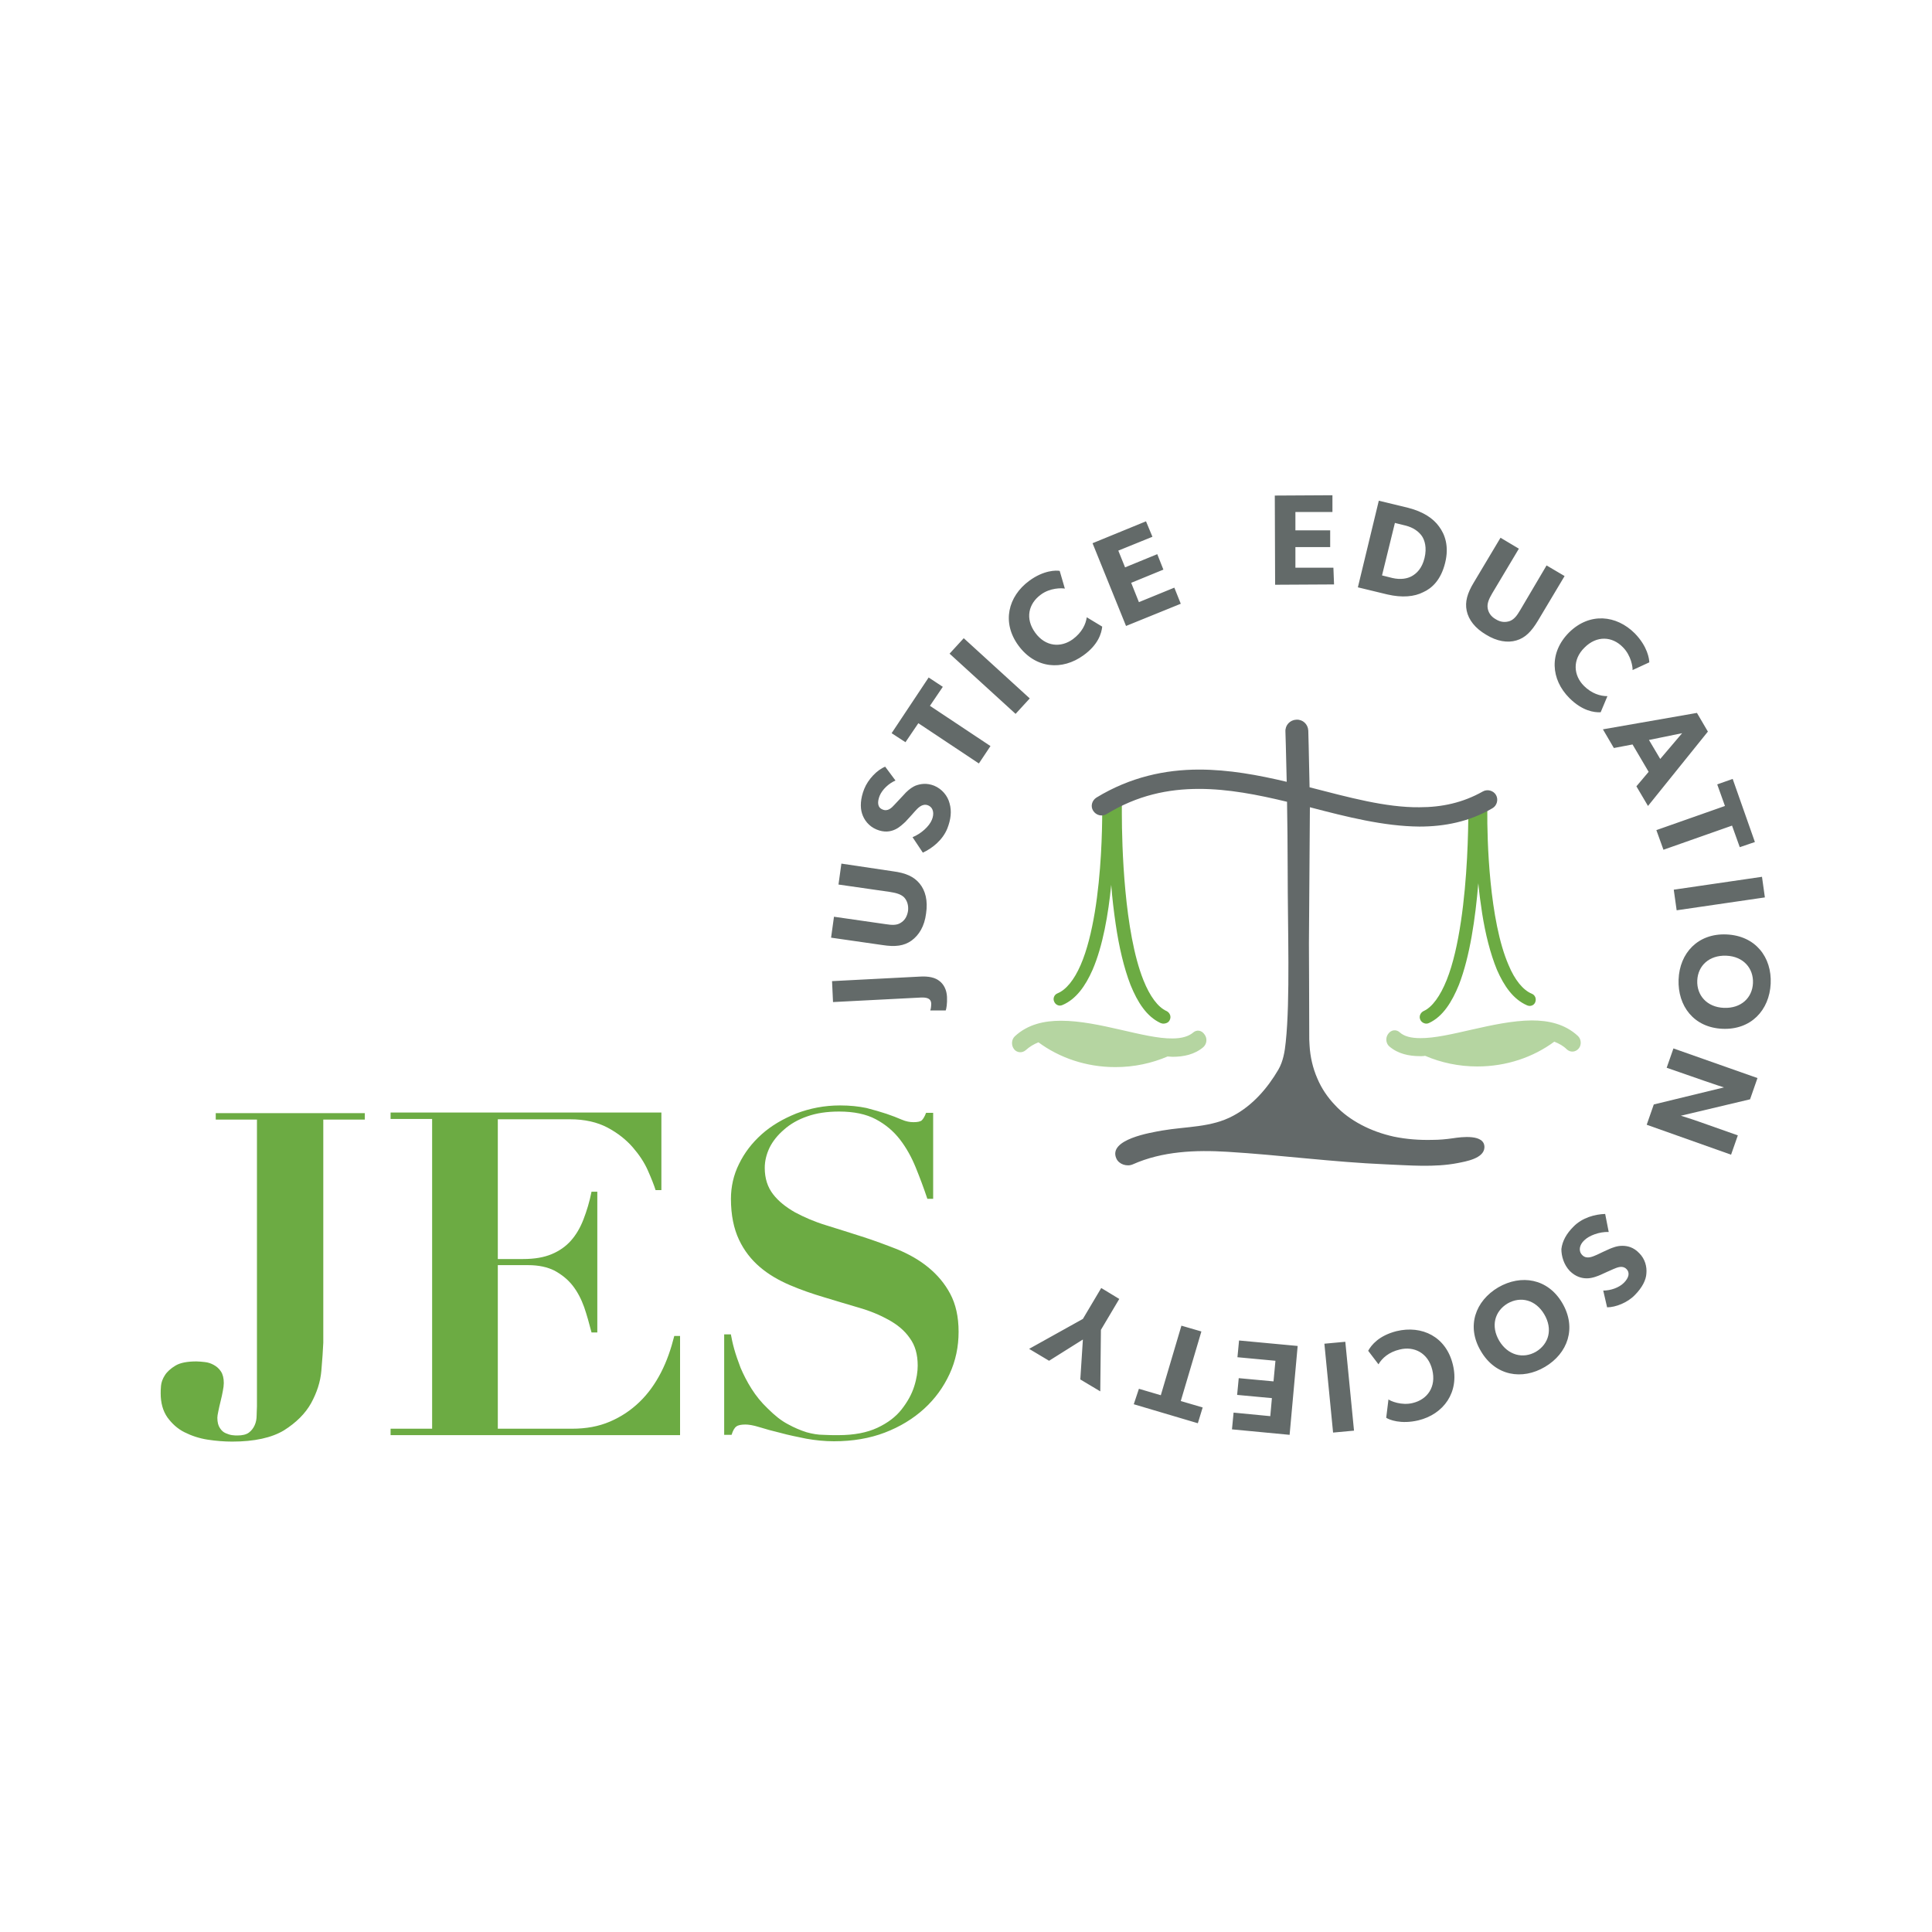
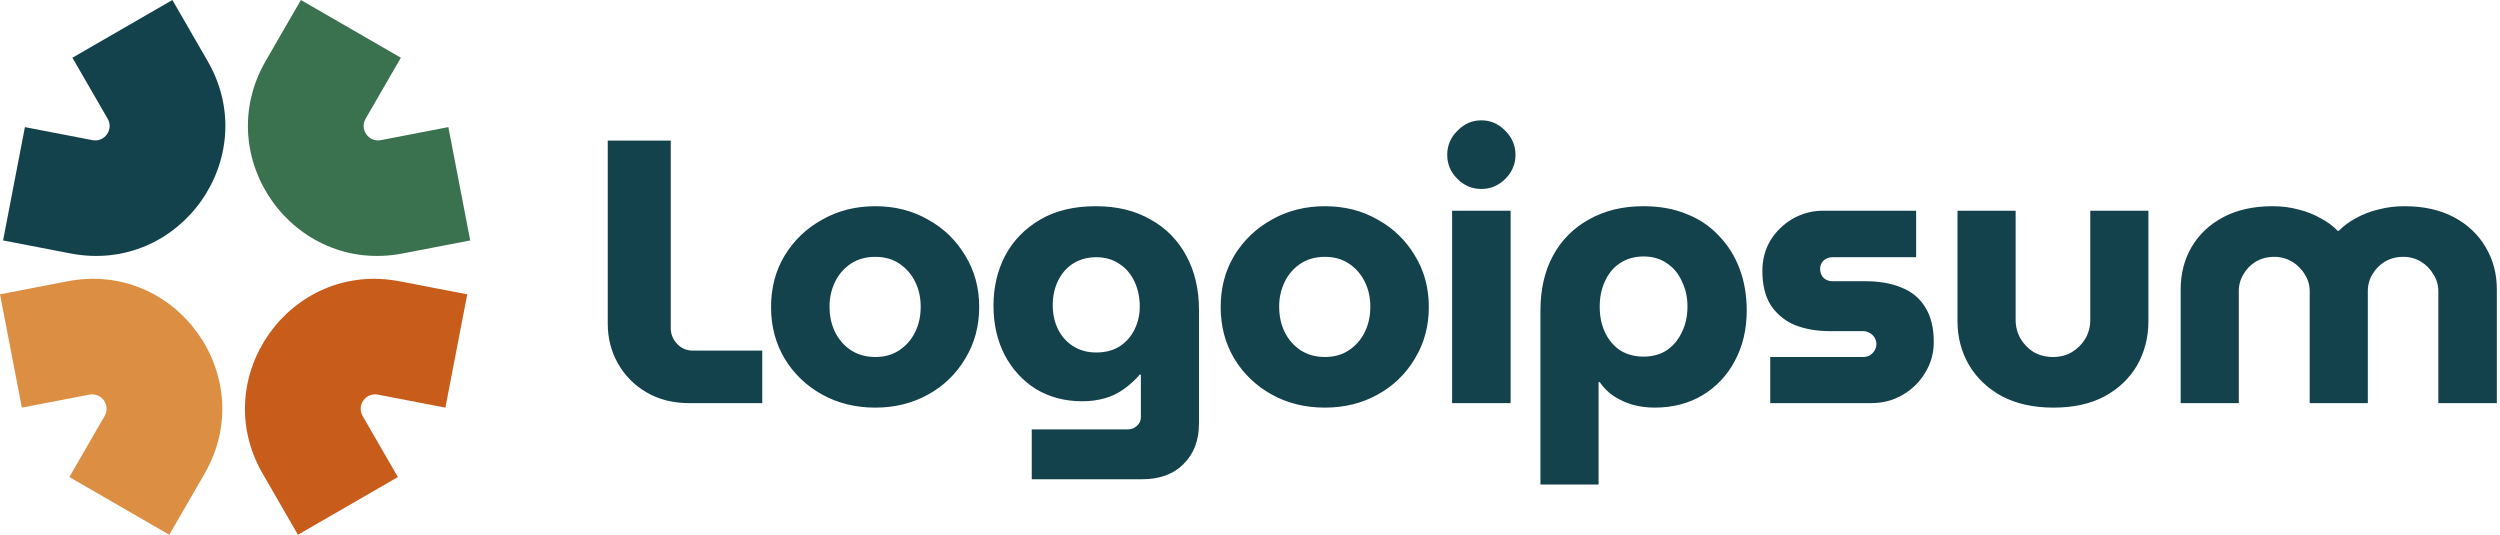
- <svg xmlns="http://www.w3.org/2000/svg" version="1.1" id="prefix__Layer_1" x="0" y="0" viewBox="0 0 600 600" xml:space="preserve">
-   <style>.prefix__st0{fill:#6cab43}</style>
-   <path class="prefix__st0" d="M363.3 316.7c.5-1 0-2.2-1-2.7-2.7-1.2-5.2-4.6-7.2-9.6-6-15-6.7-41.9-6.7-51.8v-3.8c0-1.1-.9-2.1-2-2.1-.5 0-.8.2-1.2.4-.3-.2-.6-.4-1-.4-1.1 0-1.9.9-1.9 2v3.5c0 6-.3 19-2.3 31.1-1 6-2.4 11.8-4.4 16.4-2 4.6-4.5 7.7-7.2 8.8-1 .4-1.5 1.6-1 2.6.3.7 1 1.2 1.8 1.2.3 0 .5-.1.8-.2 4.2-1.8 7.1-5.9 9.3-10.9 3.2-7.4 4.9-17.3 5.8-26.4.3 4 .8 8.2 1.4 12.3 1 6.8 2.5 13.4 4.6 18.8 2.2 5.4 5 9.8 9.3 11.8.3.1.6.2.8.2 1 0 1.8-.4 2.1-1.2m112.4-8.1c-2.7-1.1-5.3-4.3-7.2-8.9-6-13.8-6.7-38.9-6.6-48.1v-3.5c0-.5-1-.2-1.9.5v-.6s-4 1.5-4 3.9c0 6.6-.3 21-2.3 34.3-1 6.7-2.4 13.1-4.4 18.1-2 5-4.5 8.5-7.2 9.7-1 .5-1.5 1.7-1 2.7.3.7 1.1 1.2 1.9 1.2.3 0 .6-.1.8-.2 4.3-2 7.1-6.5 9.3-11.9 3.4-8.8 5.1-20.7 6-31.5.3 3.1.7 6.2 1.2 9.4 1 6.3 2.5 12.4 4.6 17.5 2.2 5 5 9.1 9.3 11 .3.1.5.2.8.2.8 0 1.5-.4 1.8-1.2.4-1.1-.1-2.2-1.1-2.6" />
-   <path d="M490 321.7c-4-3.7-9.1-4.8-14.3-4.8-11.9.1-25.8 5.6-34.6 5.5-3 0-5.1-.6-6.4-1.8-1.1-1-2.7-.8-3.6.5-.9 1.2-.7 3 .4 3.9 2.7 2.3 6.1 3 9.6 3 .5 0 1 0 1.5-.1 4.9 2.1 10.4 3.3 16.2 3.3 9.1 0 17.4-2.9 23.9-7.7 1.5.6 2.8 1.3 3.9 2.4 1.1 1 2.7.9 3.7-.3.9-1.1.8-2.9-.3-3.9m-119.5-1c-1.3 1.1-3.4 1.8-6.4 1.8-8.8.1-22.7-5.5-34.6-5.5-5.2 0-10.3 1.1-14.3 4.8-1.1 1-1.2 2.8-.3 4 .9 1.2 2.6 1.3 3.7.3s2.4-1.8 3.9-2.4c6.5 4.8 14.8 7.7 23.9 7.7 5.8 0 11.3-1.2 16.2-3.3.5 0 1 .1 1.5.1 3.5 0 6.9-.7 9.6-3 1.1-1 1.3-2.7.4-3.9-.9-1.4-2.5-1.6-3.6-.6" fill="#b5d5a1" />
-   <path class="prefix__st0" d="M227 414.5c.2 1.1.5 2.6 1 4.4.5 1.8 1.2 3.8 2 5.9.9 2.1 2 4.3 3.4 6.5s3 4.2 5 6.1c2.2 2.2 4.2 3.8 6.3 4.9 2 1.1 3.9 1.9 5.8 2.5 1.8.5 3.6.8 5.2.8 1.6.1 3.2.1 4.6.1 5 0 9-.8 12.2-2.3 3.2-1.5 5.7-3.4 7.5-5.7 1.8-2.3 3.1-4.6 3.9-7.1.8-2.5 1.1-4.7 1.1-6.5 0-3.5-.8-6.3-2.5-8.6-1.6-2.3-3.8-4.1-6.5-5.6s-5.8-2.8-9.3-3.8c-3.5-1-7-2.1-10.7-3.2-3.7-1.1-7.2-2.3-10.7-3.8-3.5-1.5-6.6-3.3-9.3-5.6-2.7-2.3-4.9-5.1-6.5-8.5-1.6-3.4-2.5-7.6-2.5-12.7 0-3.7.8-7.4 2.5-10.8 1.7-3.5 4-6.5 7-9.2 3-2.7 6.6-4.8 10.8-6.5 4.2-1.6 8.7-2.5 13.6-2.5 3.1 0 5.8.3 8.2.8 2.3.6 4.4 1.2 6.2 1.8 1.8.6 3.3 1.2 4.7 1.8 1.4.6 2.6.8 3.7.8 1.3 0 2.2-.2 2.6-.6s.9-1.2 1.3-2.3h2.2v26.7H288c-1.1-3.3-2.3-6.5-3.6-9.7-1.3-3.2-2.9-6.1-4.9-8.7-2-2.6-4.5-4.7-7.5-6.3-3-1.6-6.8-2.4-11.4-2.4-3.8 0-7.1.5-9.9 1.5-2.9 1-5.3 2.4-7.2 4.1-2 1.7-3.5 3.6-4.5 5.6-1 2.1-1.5 4.2-1.5 6.3 0 3.3.9 6 2.6 8.2 1.7 2.2 4 4 6.8 5.6 2.8 1.5 6 2.9 9.6 4 3.6 1.1 7.3 2.3 11.1 3.5 3.8 1.2 7.5 2.6 11.1 4 3.6 1.5 6.8 3.3 9.6 5.6s5.1 5 6.8 8.2c1.7 3.2 2.6 7.1 2.6 11.8 0 4.6-.9 9-2.8 13.1s-4.5 7.7-7.9 10.8c-3.4 3.1-7.5 5.6-12.2 7.4-4.7 1.8-10 2.7-15.8 2.7-2.9 0-5.8-.3-8.6-.8-2.9-.6-5.5-1.1-8-1.8-2.5-.6-4.7-1.2-6.6-1.8-1.9-.6-3.4-.8-4.3-.8-1.3 0-2.3.2-2.8.6-.6.4-1.1 1.3-1.5 2.6h-2.3v-31.2h2.1zm-21.6-69v24.1h-1.8c-.5-1.6-1.3-3.6-2.4-6.1-1.1-2.5-2.7-4.9-4.7-7.2s-4.6-4.4-7.8-6.1c-3.2-1.7-7.1-2.6-11.7-2.6h-22.4V391h7.9c3.5 0 6.4-.5 8.8-1.5 2.4-1 4.4-2.4 6-4.2 1.6-1.8 2.9-4 3.9-6.6 1-2.6 1.9-5.5 2.5-8.6h1.8v43.7h-1.8c-.7-2.7-1.4-5.3-2.3-7.9-.9-2.5-2.1-4.8-3.6-6.7-1.5-1.9-3.4-3.4-5.6-4.6-2.2-1.1-4.9-1.7-8.2-1.7h-9.4v50.8h23.1c4.3 0 8.2-.7 11.7-2.2 3.5-1.5 6.5-3.5 9.2-6.1 2.7-2.6 4.9-5.7 6.7-9.2 1.8-3.5 3.1-7.3 4.1-11.3h1.8v30.8h-89.9v-2h12.9v-96.2h-12.9v-2h84.1zM99.8 425.7c-.3 3.5-1.4 6.8-3.2 10.1-1.8 3.2-4.6 6-8.4 8.4-3.8 2.3-9.2 3.5-16.1 3.5-2.4 0-5-.2-7.6-.6-2.6-.4-5-1.2-7.2-2.3-2.2-1.1-3.9-2.7-5.3-4.6-1.4-2-2.1-4.5-2.1-7.5 0-.5 0-1.2.1-2.3.1-1.1.5-2.2 1.2-3.3.7-1.1 1.8-2.1 3.3-3 1.5-.9 3.7-1.3 6.5-1.3.8 0 1.6.1 2.6.2s1.9.4 2.8.9c.9.5 1.6 1.1 2.2 2 .6.9.9 2.1.9 3.6 0 .7-.1 1.5-.3 2.5-.2 1-.4 2.1-.7 3.2-.3 1.1-.5 2.2-.7 3.1-.2.9-.3 1.6-.3 2 0 1.4.3 2.5.8 3.2.5.8 1.1 1.3 1.8 1.6.7.3 1.3.5 2 .6.7.1 1.2.1 1.6.1 1.6 0 2.8-.3 3.6-.9s1.4-1.4 1.8-2.3c.4-.9.6-1.9.6-3s.1-2 .1-2.9v-89H67v-2h46.3v2h-12.9V417c-.1 2.3-.3 5.2-.6 8.7" />
-   <path d="M325.8 422.6l10.5-6.6-.8 12.4 6.2 3.7.2-19.1 5.7-9.6-5.6-3.4-5.7 9.6-16.7 9.3 6.2 3.7zm26.3 13.5L372 442l1.5-4.9-6.8-2 6.4-21.6-6.2-1.8-6.4 21.6-6.8-2-1.6 4.8zm32.2-14.6l11.8 1.1-.6 6.4-10.8-1-.5 5.2 10.8 1-.5 5.6-11.4-1.1-.5 5.2 17.9 1.7L403 418l-18.2-1.7-.5 5.2zm29.7 23.4l6.5-.6-2.7-27.6-6.5.6 2.7 27.6zm14.1-21.2c1.1-1.9 3.2-3.8 6.6-4.6 4.4-1.1 8.8 1 10.1 6.3 1.3 5.3-1.5 9.2-6 10.3-3.5.9-7-.6-7.6-1.1l-.7 5.7c.9.6 4.5 2.1 10 .8 7.8-1.9 12.8-8.7 10.7-17.3-2.1-8.7-9.6-12.3-17.5-10.4-5.5 1.4-7.8 4.3-8.8 6.1l3.2 4.2zm37.5-7.3c-2.7-4.6-1.4-9.2 2.6-11.6 4-2.3 8.7-1.2 11.4 3.4 2.7 4.6 1.4 9.2-2.6 11.6-4 2.3-8.7 1.1-11.4-3.4m-5.7 3.2c4.5 7.7 12.8 9.1 19.9 4.9 7.1-4.2 9.9-12.1 5.4-19.8-4.5-7.7-12.8-9-19.9-4.9-7.1 4.2-10 12.1-5.4 19.8m27.6-24.9c1.8 1.8 3.7 2.3 5.3 2.3 1.8 0 3.6-.8 4.3-1.1.9-.4 2.8-1.3 4-1.8 1.2-.5 2.8-1.2 4 0 1.2 1.2.7 2.8-.8 4.3s-4.1 2.4-6.4 2.4l1.2 5.2c2.7 0 6.4-1.5 8.6-3.8 2.3-2.3 3.5-4.7 3.6-6.7.2-2.1-.4-4.5-2.2-6.3-1.8-1.9-3.7-2.3-5.3-2.3-1.7 0-3 .6-3.8.9-.9.4-2.9 1.3-4.1 1.9-1.2.5-3.1 1.5-4.5.1-1.3-1.3-.9-3.2.6-4.6 1.5-1.5 4.7-2.7 7.6-2.6l-1.1-5.6c-3.1.1-7.1 1.1-9.9 4-2.1 2.1-3.4 4.4-3.7 6.9 0 2.3.8 4.9 2.6 6.8m50.1-36.1l2.1-6-11.9-4.2c-2.8-1-5.8-1.9-5.8-1.9l21.5-5.1 2.3-6.6-26.1-9.2-2.1 6 11.8 4.1c2.8 1 6 2 6 2l-21.8 5.3-2.2 6.3 26.2 9.3zm-2.2-45.6c-5.3-.2-8.5-3.9-8.3-8.5.2-4.6 3.7-7.9 9-7.7 5.3.2 8.5 3.9 8.3 8.5-.2 4.6-3.7 7.9-9 7.7m-.5 6.5c8.9.4 14.6-5.8 15-14 .4-8.2-4.7-14.9-13.7-15.3-8.9-.4-14.6 5.8-14.9 14-.3 8.2 4.7 14.9 13.6 15.3m13.2-40.8l-.9-6.4-27.4 4 .9 6.4 27.4-4zm-3.1-17.2l-6.9-19.6-4.8 1.7 2.4 6.7-21.3 7.5 2.2 6.1 21.3-7.5 2.4 6.7 4.7-1.6zm-32.9-31.7l10.3-2.1-6.8 8-3.5-5.9zm18.3-2.6l-3.4-5.8-29.2 5.1 3.4 5.8 5.8-1.1 5 8.5-3.8 4.5 3.6 6.1 18.6-23.1zm-31.2-11c-2.2 0-4.9-.8-7.3-3.2-3.2-3.2-3.7-8.1.2-11.9 3.8-3.8 8.6-3.5 11.9-.1 2.6 2.6 3.1 6.3 3 7.1l5.2-2.4c0-1-.5-4.9-4.5-9-5.7-5.7-14-6.6-20.4-.3-6.3 6.3-5.7 14.6.1 20.4 4 4 7.7 4.5 9.7 4.4l2.1-5zm-13.3-37.3l-5.6-3.3-8.2 13.9c-1 1.7-1.9 2.9-3.3 3.4-1.3.4-2.7.4-4.3-.6-1.6-.9-2.3-2.2-2.5-3.5-.2-1.4.4-2.8 1.4-4.5l8.3-13.9-5.7-3.4-8.3 13.9c-2 3.3-2.8 6-2.2 8.8.6 2.8 2.6 5.4 6 7.4 3.4 2.1 6.7 2.6 9.4 1.8 2.8-.8 4.7-2.8 6.7-6.1l8.3-13.9zm-43.5-5.6c-.8 3.3-2.5 4.8-3.9 5.6-1.4.8-3.5 1.2-6.1.6l-3.2-.8 4-16.3 3.2.8c2.6.6 4.3 2 5.2 3.3.8 1.2 1.6 3.5.8 6.8m6.4 1.5c1.3-5.2-.1-8.9-1.9-11.3-1.8-2.5-4.9-4.6-9.6-5.8l-9.1-2.2-6.5 26.9 9.1 2.2c4.7 1.1 8.5.7 11.2-.7 2.7-1.2 5.5-3.8 6.8-9.1m-34.7 1.5h-11.8v-6.4h10.8v-5.2h-10.8V159h11.5v-5.2l-17.9.1.1 27.7 18.3-.1-.2-5.2zm-49.4 6.2l-11 4.5-2.4-6 10-4.1-1.9-4.8-10 4.1-2.1-5.2 10.6-4.3-2-4.8-16.6 6.8 10.4 25.7 17-6.9-2-5zm-27.2 9.2c-.3 2.2-1.5 4.7-4.3 6.8-3.7 2.7-8.5 2.4-11.7-2-3.2-4.4-2.1-9 1.7-11.8 2.9-2.2 6.6-2.1 7.5-1.9l-1.6-5.5c-1-.2-4.9-.3-9.5 3.1-6.5 4.8-8.6 12.9-3.3 20.1 5.3 7.2 13.6 7.8 20.2 3 4.6-3.3 5.6-6.9 5.8-8.9l-4.8-2.9zm-38.2 6.5l-4.4 4.8 20.5 18.7 4.4-4.8-20.5-18.7zm-10.9 12.2l-11.5 17.3 4.3 2.8 4-5.9 18.8 12.5 3.6-5.4-18.8-12.5 4-5.9-4.4-2.9zm1.7 33.6c-2.3-.9-4.2-.6-5.8 0-1.6.7-3 2.1-3.5 2.7-.7.7-2.1 2.3-3 3.2-.9 1-2.1 2.2-3.7 1.5-1.6-.6-1.7-2.3-.9-4.3.8-1.9 2.8-3.8 4.9-4.7l-3.2-4.3c-2.5 1-5.3 3.9-6.5 6.9-1.2 3-1.3 5.7-.7 7.6.6 2 2.1 4 4.5 5s4.3.7 5.8 0 2.5-1.8 3.1-2.3c.7-.7 2.2-2.4 3-3.3.9-1 2.3-2.6 4.1-1.9 1.7.7 2 2.6 1.2 4.5-.8 2-3.3 4.3-6 5.4l3.2 4.8c2.8-1.3 6.1-3.8 7.6-7.5 1.1-2.8 1.4-5.4.7-7.8-.6-2.4-2.4-4.5-4.8-5.5m-28.8 24.2l-.9 6.5 16 2.3c1.9.3 3.4.7 4.4 1.7.9 1 1.4 2.4 1.2 4.2-.3 1.8-1.1 3-2.3 3.7-1.2.8-2.8.7-4.7.4l-16-2.3-.9 6.5 16 2.3c3.9.6 6.6.3 9-1.4 2.3-1.7 4-4.4 4.5-8.4.6-4-.2-7.1-2-9.3-1.8-2.2-4.4-3.3-8.2-3.8l-16.1-2.4zm-2.9 36.5l.3 6.5 27.2-1.4c2-.1 3.2.3 3.3 1.8 0 .9-.1 1.7-.3 2.2h4.8c.2-.4.5-2.2.4-4.2-.1-2.2-1-3.9-2.3-4.9-1.3-1.1-3.4-1.6-6.3-1.4l-27.1 1.4z" fill="#636a69" />
-   <path d="M406.8 250.7c11.5 3 22.9 5.9 34 6 7.8 0 15.5-1.5 22.7-5.7 1.4-.8 1.9-2.7 1.1-4.1-.8-1.4-2.7-1.9-4.1-1.1-6.2 3.5-12.7 4.9-19.7 4.9-10.5.1-22-3.1-34.1-6.2-.2-10.7-.4-17.6-.4-17.6-.1-2-1.7-3.5-3.7-3.4-2 .1-3.5 1.7-3.4 3.7 0 0 .2 6.1.4 15.6-8.8-2.1-18-3.8-27.2-3.8-10.5 0-21.4 2.3-31.9 8.7-1.4.9-1.9 2.7-1 4.1.9 1.4 2.7 1.9 4.2 1 9.5-5.8 19-7.8 28.7-7.8 9 0 18.2 1.8 27.3 4 .1 6.3.2 13.5.2 21.2 0 18.5.8 40.2-.6 53.4-.3 3-.8 6-2.3 8.6-3.4 5.8-8 11.1-14 14.3-6.8 3.7-14.6 3.3-22.1 4.6-3.3.6-16.9 2.7-14.2 8.7.8 1.8 3.3 2.6 5.1 1.8 9.2-4.1 19.5-4.5 29.4-3.9 16.4 1 32.7 3.2 49.2 3.9 7.3.3 15.1 1 22.3-.4 2.5-.5 8.1-1.4 8.3-4.8.2-4.3-7.2-3.3-9.8-2.9-2.1.3-4.2.5-6.4.5-4 .1-8-.2-11.9-1-3.6-.8-7-2-10.2-3.7-3-1.6-5.8-3.6-8.1-6.1-2.3-2.4-4.2-5.2-5.5-8.3-1.4-3.2-2.2-6.7-2.4-10.2 0-.6-.1-1.2-.1-1.9 0-7.8-.1-29.8-.1-29.8l.3-42.3z" fill="#636969" />
+ <svg xmlns="http://www.w3.org/2000/svg" width="100%" height="100%" fill="none" viewBox="0 0 187 40">
+   <path fill="#3A724F" fill-rule="evenodd" d="M19.87 4.567 22.507 0l7.476 4.317-2.636 4.566c-.463.801.23 1.775 1.138 1.6l5.052-.975 1.635 8.477-5.052.974c-8.172 1.576-14.411-7.184-10.25-14.392Z" clip-rule="evenodd" />
+   <path fill="#DC8E43" fill-rule="evenodd" d="M15.302 35.433 12.665 40l-7.477-4.316 2.637-4.567c.463-.801-.23-1.775-1.139-1.6l-5.051.974L0 22.015l5.052-.974c8.172-1.576 14.41 7.184 10.25 14.392Z" clip-rule="evenodd" />
+   <path fill="#14424C" fill-rule="evenodd" d="M15.53 4.567 12.894 0 5.417 4.317l2.637 4.566c.462.801-.23 1.775-1.139 1.6l-5.052-.975L.23 17.985l5.051.974c8.173 1.576 14.412-7.184 10.25-14.392Z" clip-rule="evenodd" />
+   <path fill="#C85D1B" fill-rule="evenodd" d="M19.65 35.433 22.285 40l7.477-4.316-2.637-4.567c-.462-.801.23-1.775 1.139-1.6l5.051.974 1.635-8.476-5.052-.974c-8.172-1.576-14.41 7.184-10.25 14.392Z" clip-rule="evenodd" />
+   <path fill="#14424C" d="M163.114 30.153v-8.5c0-1.178.271-2.235.813-3.17.561-.954 1.356-1.702 2.385-2.245 1.029-.542 2.254-.813 3.675-.813a7.23 7.23 0 0 1 1.964.252c.599.15 1.141.365 1.627.645.505.262.935.58 1.291.954h.056a5.5 5.5 0 0 1 1.29-.954 6.772 6.772 0 0 1 1.656-.645 7.541 7.541 0 0 1 1.992-.252c1.421 0 2.646.27 3.675.813 1.028.543 1.823 1.29 2.384 2.245.562.935.842 1.991.842 3.17v8.5h-4.377v-8.36c0-.467-.121-.888-.364-1.262a2.663 2.663 0 0 0-.926-.954 2.508 2.508 0 0 0-1.347-.365c-.505 0-.963.122-1.374.365a2.654 2.654 0 0 0-.926.954 2.4 2.4 0 0 0-.337 1.262v8.36h-4.348v-8.36c0-.467-.122-.888-.365-1.262a2.585 2.585 0 0 0-.954-.954 2.508 2.508 0 0 0-1.347-.365c-.505 0-.963.122-1.374.365a2.654 2.654 0 0 0-.926.954 2.41 2.41 0 0 0-.337 1.262v8.36h-4.348ZM153.603 30.49c-1.477 0-2.759-.28-3.843-.842-1.066-.58-1.889-1.356-2.469-2.328-.58-.991-.87-2.086-.87-3.283v-8.276h4.349v8.164c0 .505.121.973.364 1.403.243.411.571.748.982 1.01.43.243.917.365 1.459.365.524 0 .991-.122 1.403-.365.43-.262.767-.599 1.01-1.01.243-.43.365-.898.365-1.403v-8.164h4.348v8.276c0 1.197-.281 2.292-.842 3.283-.561.972-1.374 1.749-2.44 2.328-1.048.561-2.32.842-3.816.842ZM132.414 30.153v-3.45h6.93c.187 0 .355-.038.505-.113.149-.093.271-.215.364-.364a.93.93 0 0 0 0-.982.9.9 0 0 0-.364-.337.934.934 0 0 0-.505-.14h-2.525c-.936 0-1.787-.15-2.553-.449a4.052 4.052 0 0 1-1.796-1.459c-.43-.673-.645-1.543-.645-2.609 0-.823.196-1.571.589-2.244a4.76 4.76 0 0 1 1.655-1.628 4.568 4.568 0 0 1 2.329-.617h6.929v3.479h-6.256a.97.97 0 0 0-.673.253.841.841 0 0 0-.253.617c0 .262.085.486.253.673a.97.97 0 0 0 .673.253h2.469c1.047 0 1.945.159 2.693.476.767.3 1.356.786 1.768 1.46.43.673.645 1.542.645 2.608 0 .842-.215 1.609-.645 2.3a4.613 4.613 0 0 1-1.684 1.656c-.692.412-1.477.617-2.356.617h-7.547ZM122.94 15.425c1.216 0 2.291.196 3.226.589a6.41 6.41 0 0 1 2.413 1.627 6.993 6.993 0 0 1 1.543 2.469c.355.935.533 1.973.533 3.114 0 1.421-.299 2.684-.898 3.787a6.471 6.471 0 0 1-2.412 2.553c-1.029.617-2.226.926-3.591.926-.58 0-1.132-.075-1.656-.224a5.312 5.312 0 0 1-1.402-.646 3.9 3.9 0 0 1-1.038-1.038h-.085v7.66h-4.348V23.223c0-1.59.318-2.965.954-4.124a6.666 6.666 0 0 1 2.693-2.694c1.16-.654 2.516-.981 4.068-.981Zm0 3.759c-.673 0-1.262.168-1.767.505-.487.318-.861.767-1.123 1.347-.261.56-.392 1.197-.392 1.907 0 .711.131 1.347.392 1.908.262.561.636 1.01 1.123 1.347.505.318 1.094.477 1.767.477.673 0 1.253-.16 1.739-.477a3.297 3.297 0 0 0 1.123-1.347c.28-.561.42-1.197.42-1.908 0-.71-.14-1.346-.42-1.907-.262-.58-.636-1.03-1.123-1.347-.486-.337-1.066-.505-1.739-.505ZM108.617 30.153V15.761h4.377v14.392h-4.377Zm2.188-16.019c-.692 0-1.29-.252-1.795-.757-.505-.505-.758-1.104-.758-1.796s.253-1.29.758-1.795c.505-.524 1.103-.786 1.795-.786s1.291.262 1.796.786c.505.505.757 1.103.757 1.795s-.252 1.29-.757 1.796c-.505.505-1.104.757-1.796.757ZM99.105 30.49c-1.477 0-2.805-.327-3.984-.982a7.462 7.462 0 0 1-2.805-2.693c-.673-1.141-1.01-2.422-1.01-3.844 0-1.44.337-2.721 1.01-3.843a7.462 7.462 0 0 1 2.805-2.693c1.179-.674 2.507-1.01 3.984-1.01 1.478 0 2.796.336 3.956 1.01a7.25 7.25 0 0 1 2.777 2.693c.692 1.122 1.038 2.403 1.038 3.843 0 1.422-.346 2.703-1.038 3.844a7.25 7.25 0 0 1-2.777 2.693c-1.178.655-2.497.982-3.956.982Zm0-3.787c.692 0 1.291-.169 1.796-.505a3.424 3.424 0 0 0 1.178-1.347c.281-.561.421-1.197.421-1.908 0-.692-.14-1.318-.421-1.88a3.423 3.423 0 0 0-1.178-1.346c-.505-.337-1.104-.505-1.796-.505s-1.3.168-1.823.505a3.428 3.428 0 0 0-1.179 1.347 4.144 4.144 0 0 0-.42 1.88c0 .71.14 1.346.42 1.907a3.43 3.43 0 0 0 1.179 1.347c.523.336 1.131.505 1.823.505ZM77.174 35.849v-3.732h7.181c.281 0 .515-.093.702-.28a.83.83 0 0 0 .28-.646v-3.17h-.084a6.59 6.59 0 0 1-1.206 1.094c-.412.3-.88.524-1.403.674a6.023 6.023 0 0 1-1.711.224c-1.272 0-2.413-.3-3.423-.898-.991-.617-1.777-1.468-2.357-2.553-.56-1.084-.841-2.319-.841-3.703 0-1.365.29-2.609.87-3.731.598-1.122 1.468-2.02 2.609-2.693 1.14-.674 2.534-1.01 4.18-1.01 1.571 0 2.927.327 4.068.982a6.624 6.624 0 0 1 2.693 2.72c.636 1.16.954 2.526.954 4.097v8.416c0 1.29-.383 2.31-1.15 3.058-.748.767-1.786 1.15-3.114 1.15h-8.248Zm4.825-9.483c.673 0 1.253-.15 1.74-.449a3.18 3.18 0 0 0 1.121-1.262 3.834 3.834 0 0 0 .393-1.74c0-.673-.13-1.29-.392-1.851-.262-.561-.636-1.001-1.123-1.319-.486-.337-1.066-.505-1.74-.505-.654 0-1.234.159-1.739.477-.486.318-.86.748-1.122 1.29-.261.543-.392 1.15-.392 1.824 0 .655.13 1.253.392 1.796.262.523.636.944 1.123 1.262.504.318 1.084.477 1.739.477ZM65.473 30.49c-1.477 0-2.805-.327-3.983-.982a7.46 7.46 0 0 1-2.806-2.693c-.673-1.141-1.01-2.422-1.01-3.844 0-1.44.337-2.721 1.01-3.843a7.46 7.46 0 0 1 2.806-2.693c1.178-.674 2.506-1.01 3.983-1.01 1.478 0 2.796.336 3.956 1.01a7.252 7.252 0 0 1 2.777 2.693c.692 1.122 1.038 2.403 1.038 3.843 0 1.422-.346 2.703-1.038 3.844a7.252 7.252 0 0 1-2.777 2.693c-1.178.655-2.497.982-3.956.982Zm0-3.787c.692 0 1.29-.169 1.796-.505a3.43 3.43 0 0 0 1.178-1.347c.28-.561.42-1.197.42-1.908 0-.692-.14-1.318-.42-1.88a3.429 3.429 0 0 0-1.178-1.346c-.505-.337-1.104-.505-1.796-.505s-1.3.168-1.823.505a3.428 3.428 0 0 0-1.179 1.347 4.145 4.145 0 0 0-.42 1.88c0 .71.14 1.346.42 1.907a3.43 3.43 0 0 0 1.179 1.347c.523.336 1.131.505 1.823.505ZM51.547 30.153c-1.216 0-2.282-.27-3.198-.813a5.763 5.763 0 0 1-2.132-2.16c-.505-.898-.758-1.89-.758-2.974V10.515h4.713v14.027c0 .45.16.842.477 1.179.318.336.71.505 1.178.505h5.19v3.927h-5.47Z" />
</svg>
